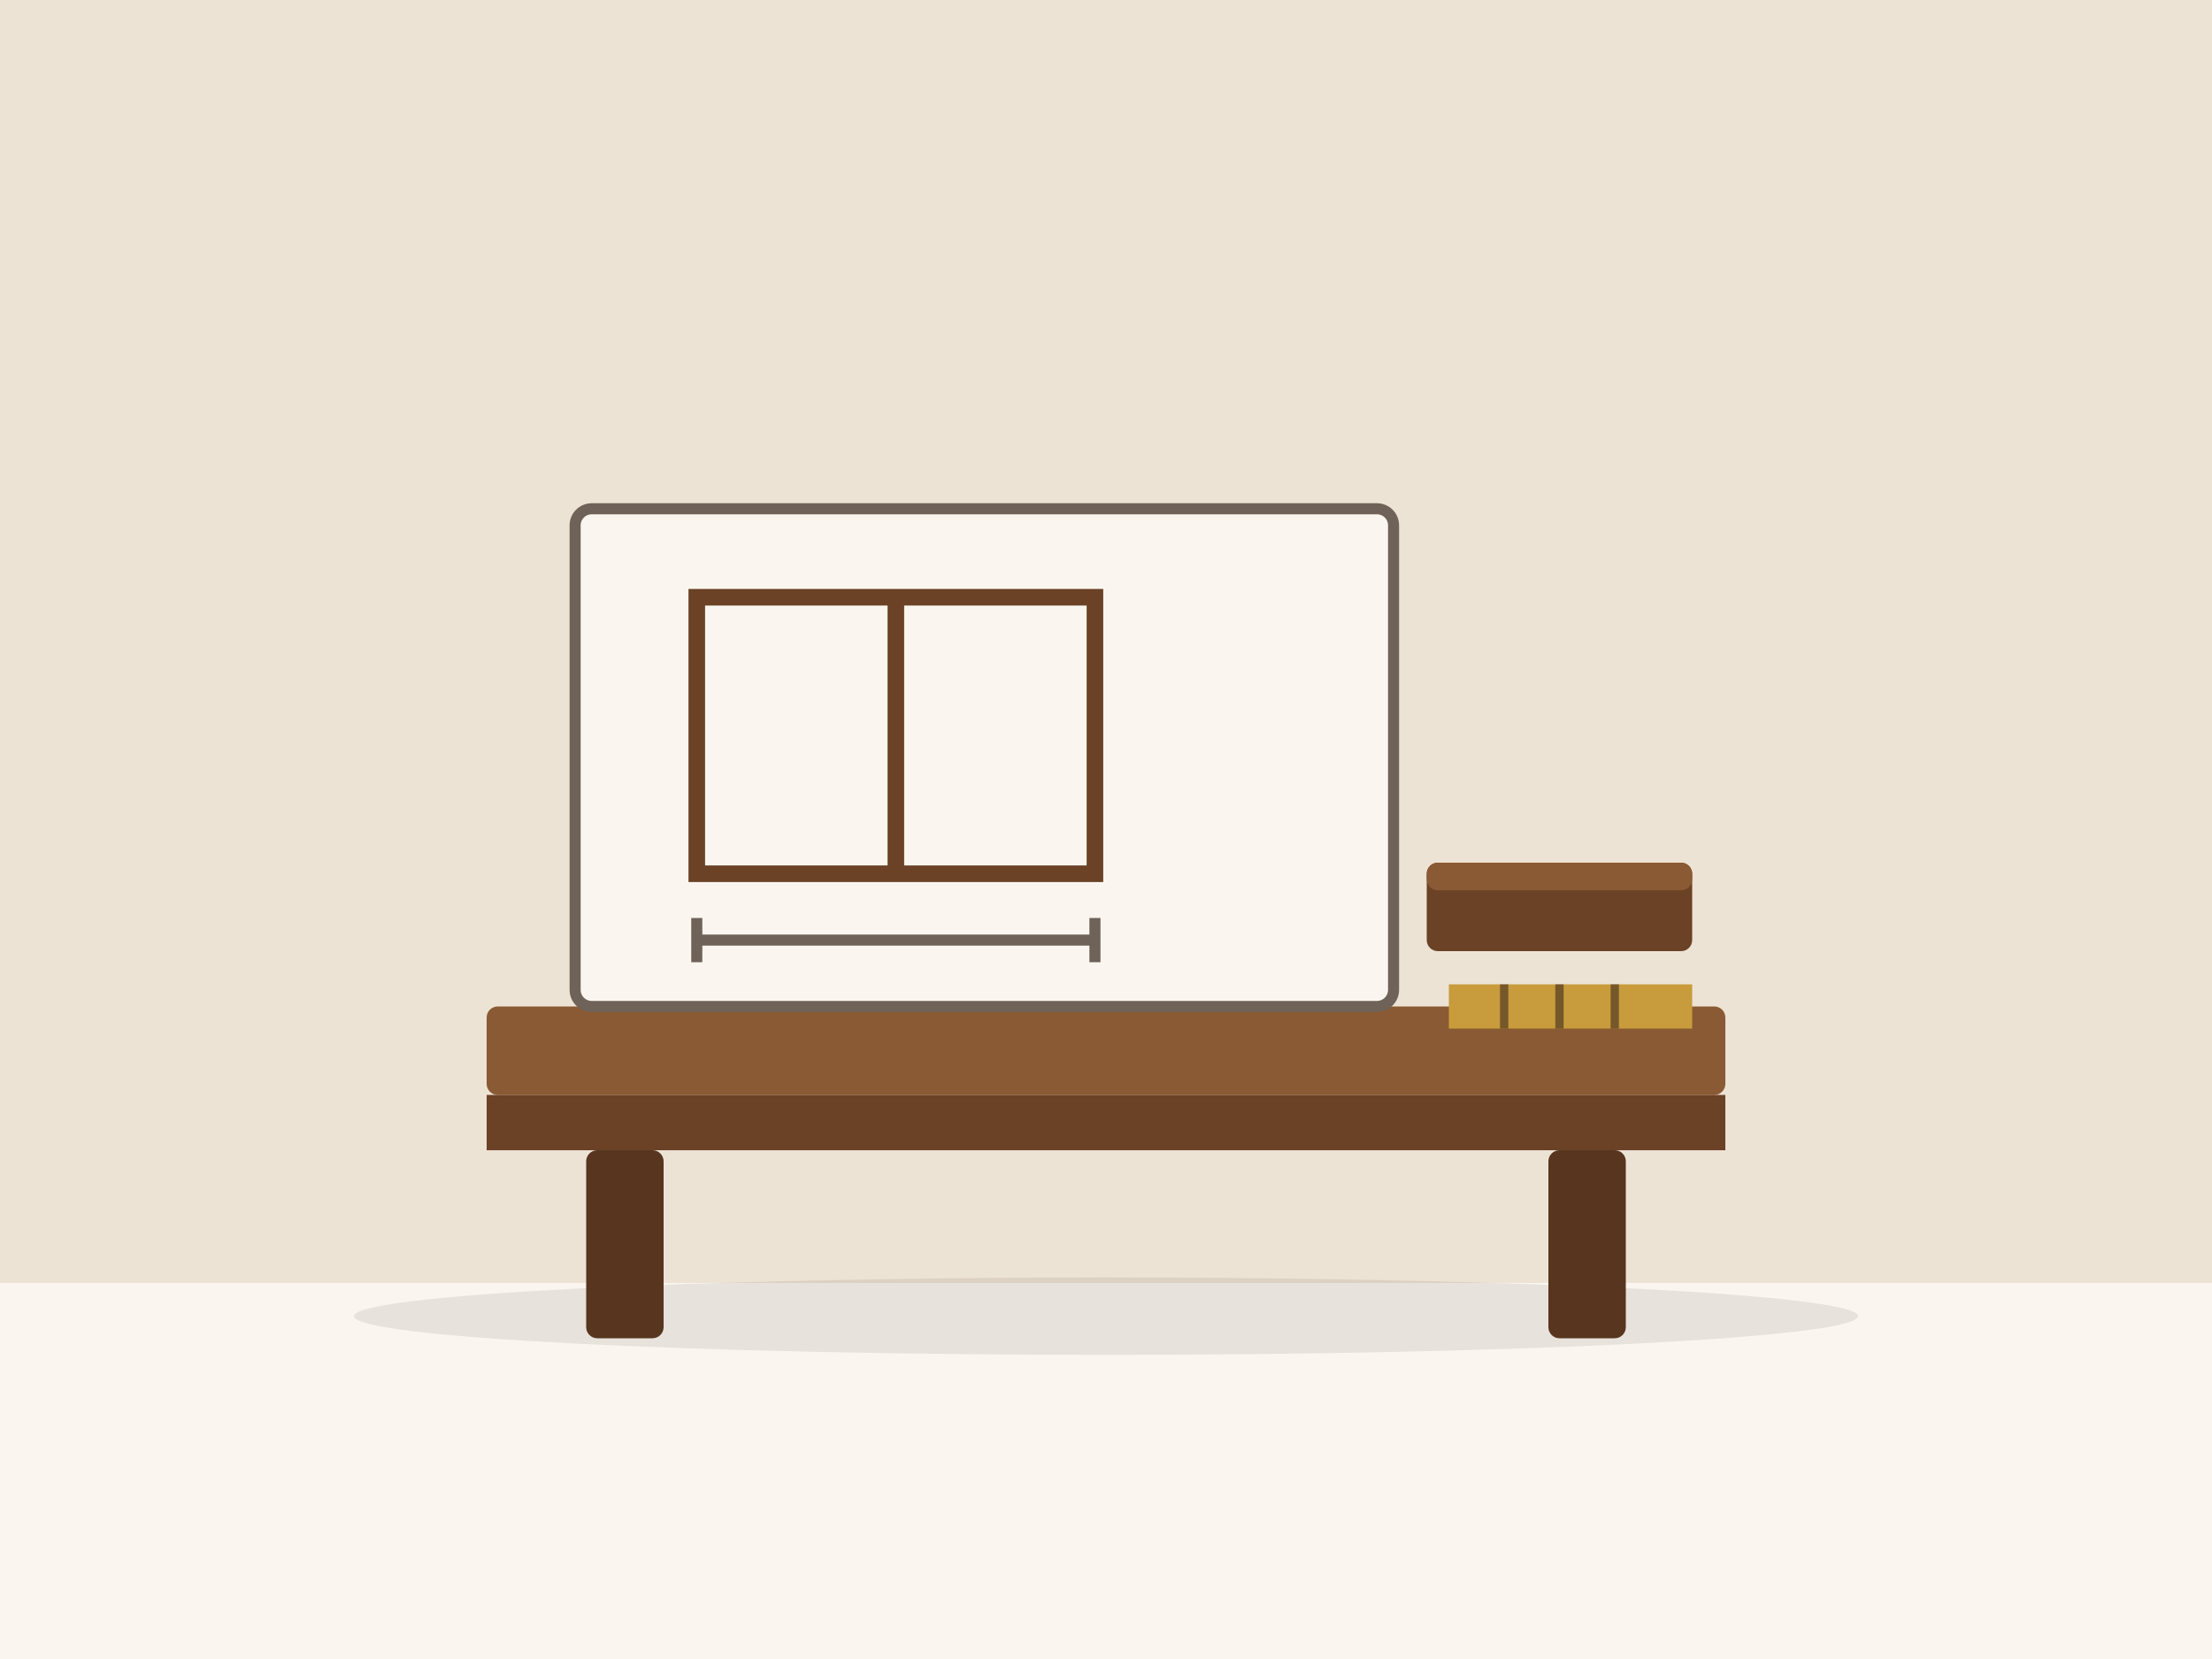
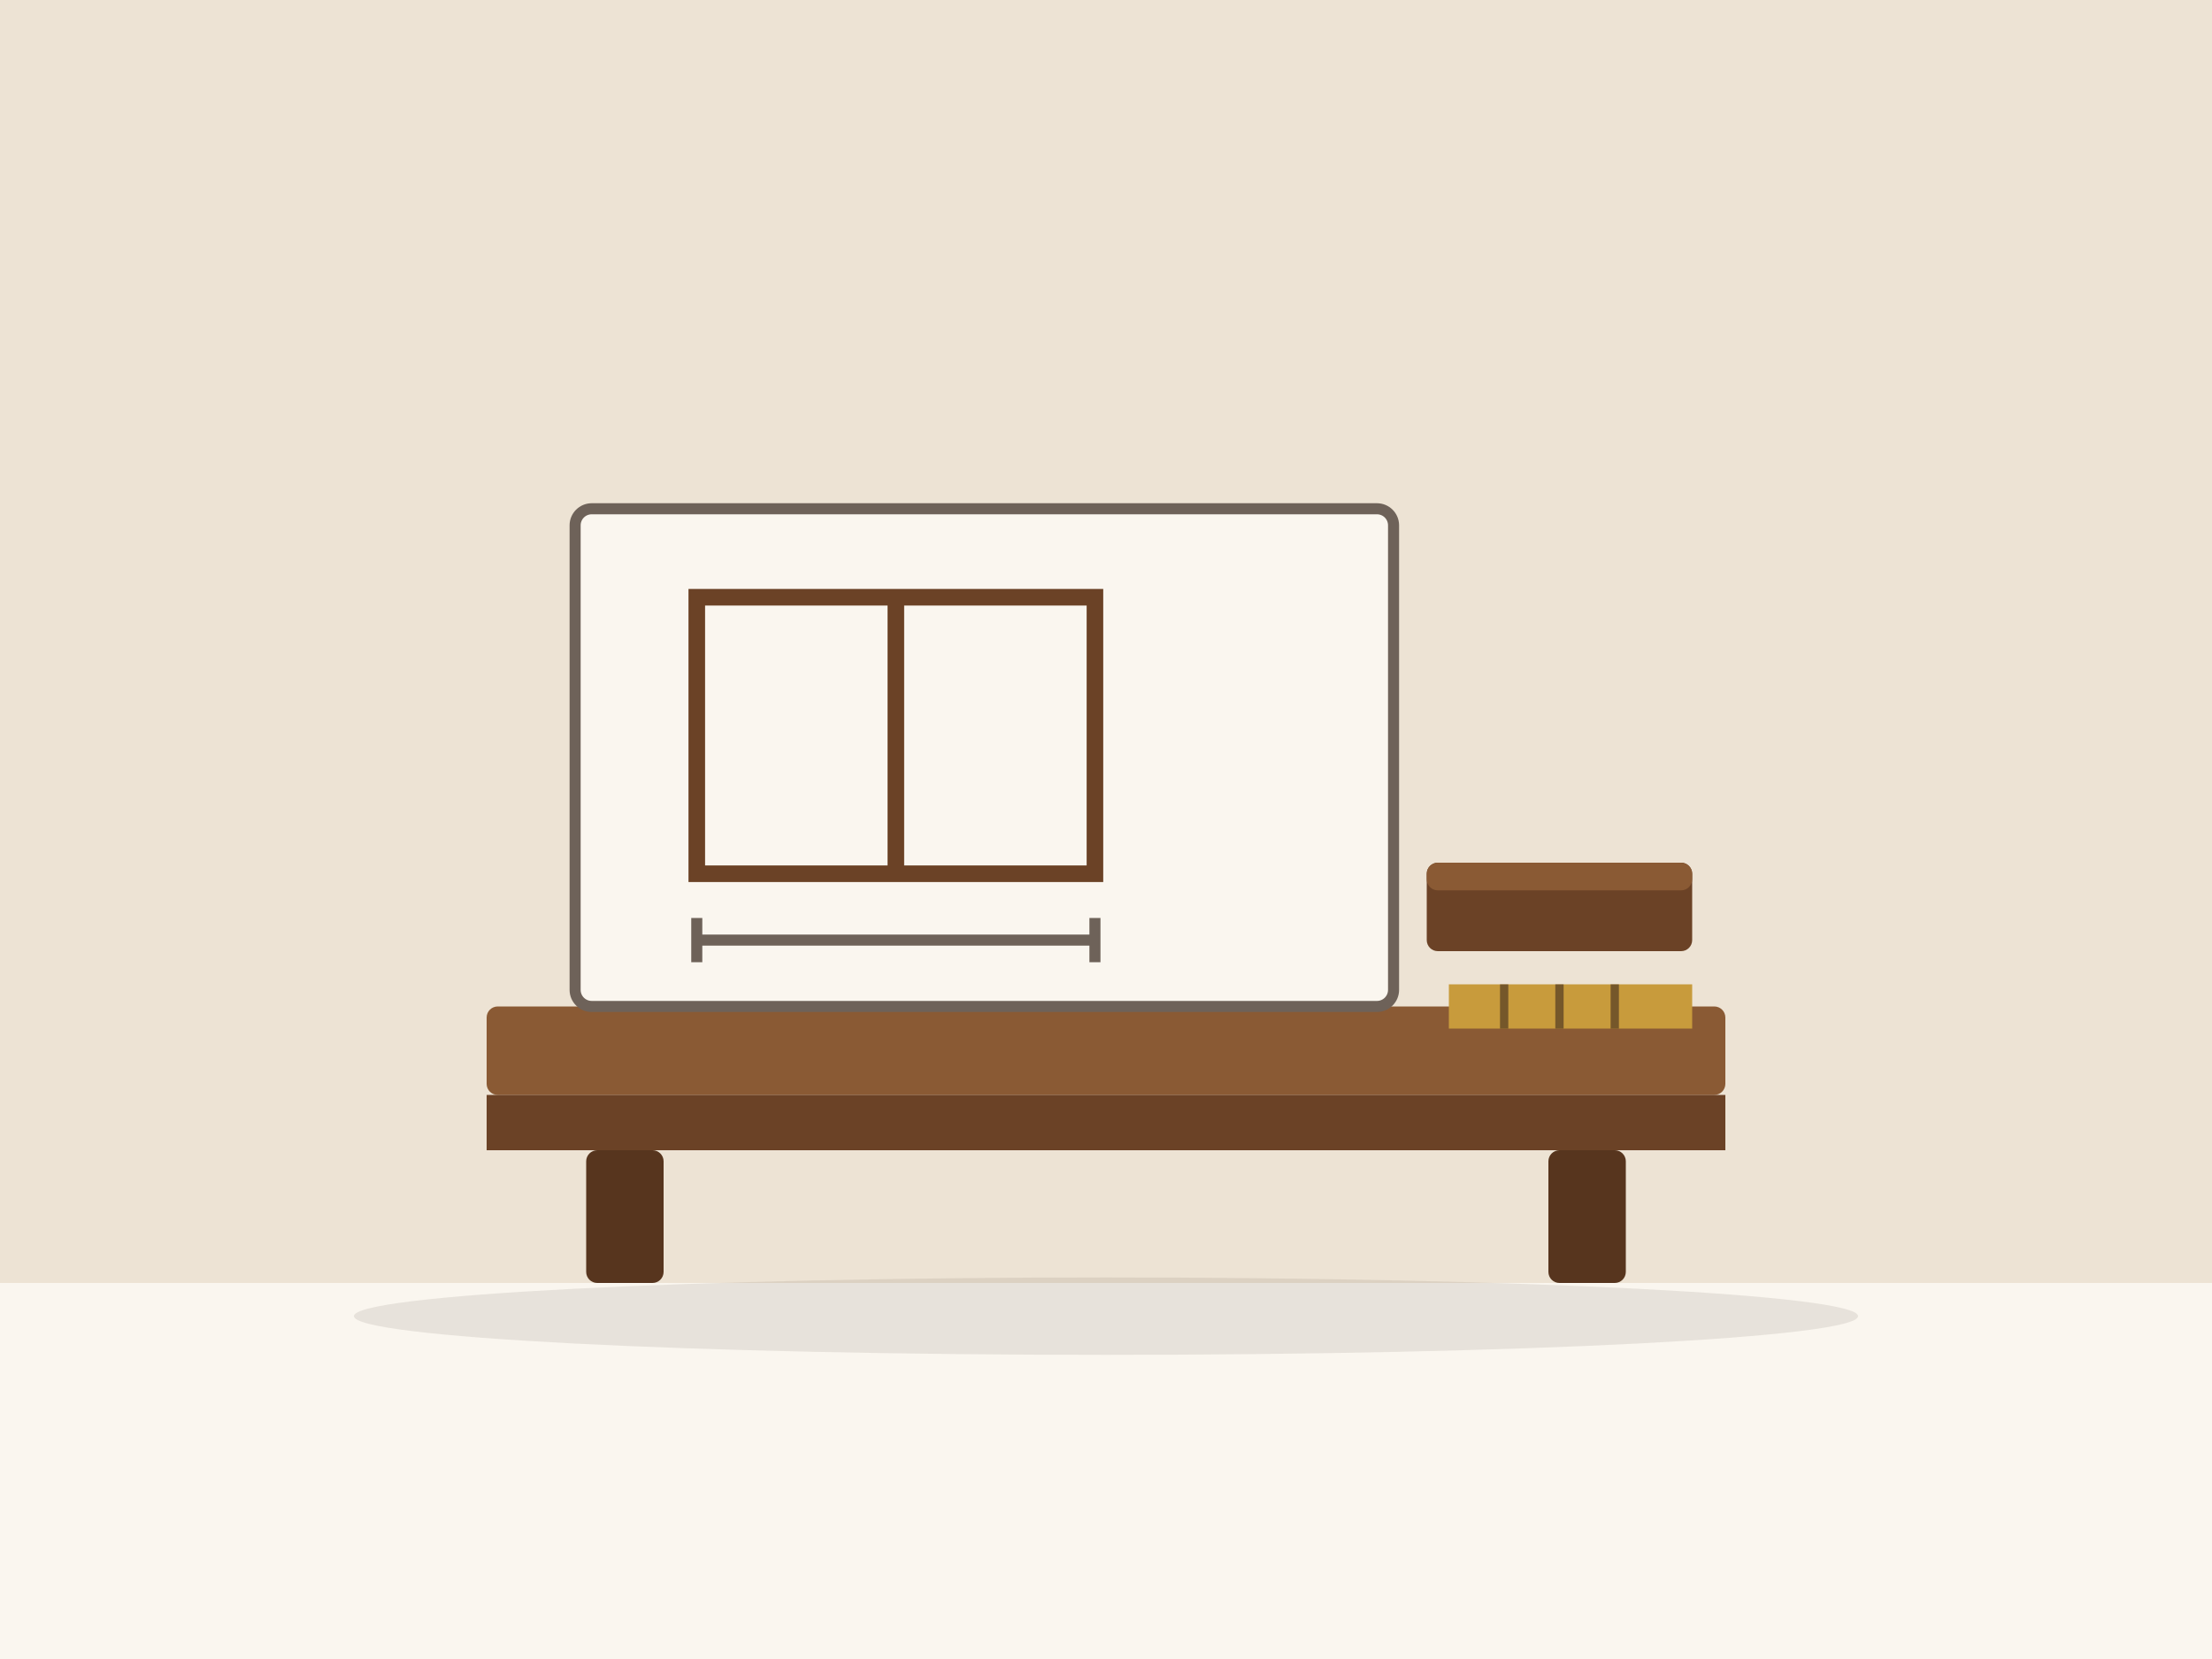
<svg xmlns="http://www.w3.org/2000/svg" width="800" height="600" viewBox="0 0 400 300" role="img" aria-label="Custom orders">
  <rect width="400" height="300" fill="#EDE3D4" />
  <rect x="0" y="232" width="400" height="68" rx="0" fill="#FAF6EF" />
  <ellipse cx="200" cy="238" rx="136" ry="7" fill="#3E2A1E" opacity="0.10" />
-   <g transform="translate(0,0)">
-     <rect x="88" y="182" width="224" height="16" rx="2" fill="#8A5A34" />
-     <rect x="88" y="198" width="224" height="10" rx="0" fill="#6B4226" />
-     <rect x="106" y="208" width="14" height="34" rx="2" fill="#57351E" />
-     <rect x="280" y="208" width="14" height="34" rx="2" fill="#57351E" />
-     <rect x="104" y="92" width="148" height="90" rx="3" fill="#FAF6EF" />
-     <rect x="104" y="92" width="148" height="90" rx="3" fill="none" stroke="#6E6259" stroke-width="2" />
-     <rect x="126" y="108" width="72" height="50" fill="none" stroke="#6B4226" stroke-width="3" />
-     <path d="M162 108 v50" stroke="#6B4226" stroke-width="3" />
-     <path d="M126 170 h72" stroke="#6E6259" stroke-width="2" />
-     <path d="M126 166 v8 M198 166 v8" stroke="#6E6259" stroke-width="2" />
-     <path d="M262 178 h44 v8 h-44 Z" fill="#C89B3C" />
-     <path d="M272 178 v8 M282 178 v8 M292 178 v8" stroke="#3E2A1E" stroke-width="1.5" opacity="0.6" />
-     <rect x="258" y="156" width="48" height="16" rx="2" fill="#6B4226" />
-     <rect x="258" y="156" width="48" height="5" rx="2" fill="#8A5A34" />
-   </g>
+   <rect x="88" y="182" width="224" height="16" rx="2" fill="#8A5A34" />
+   <rect x="88" y="198" width="224" height="10" rx="0" fill="#6B4226" />
+   <rect x="106" y="208" width="14" height="24" rx="2" fill="#57351E" />
+   <rect x="280" y="208" width="14" height="24" rx="2" fill="#57351E" />
+   <rect x="104" y="92" width="148" height="90" rx="3" fill="#FAF6EF" />
+   <rect x="104" y="92" width="148" height="90" rx="3" fill="none" stroke="#6E6259" stroke-width="2" />
+   <rect x="126" y="108" width="72" height="50" fill="none" stroke="#6B4226" stroke-width="3" />
+   <path d="M162 108 v50" stroke="#6B4226" stroke-width="3" />
+   <path d="M126 170 h72" stroke="#6E6259" stroke-width="2" />
+   <path d="M126 166 v8 M198 166 v8" stroke="#6E6259" stroke-width="2" />
+   <path d="M262 178 h44 v8 h-44 Z" fill="#C89B3C" />
+   <path d="M272 178 v8 M282 178 v8 M292 178 v8" stroke="#3E2A1E" stroke-width="1.5" opacity="0.6" />
+   <rect x="258" y="156" width="48" height="16" rx="2" fill="#6B4226" />
+   <rect x="258" y="156" width="48" height="5" rx="2" fill="#8A5A34" />
</svg>
